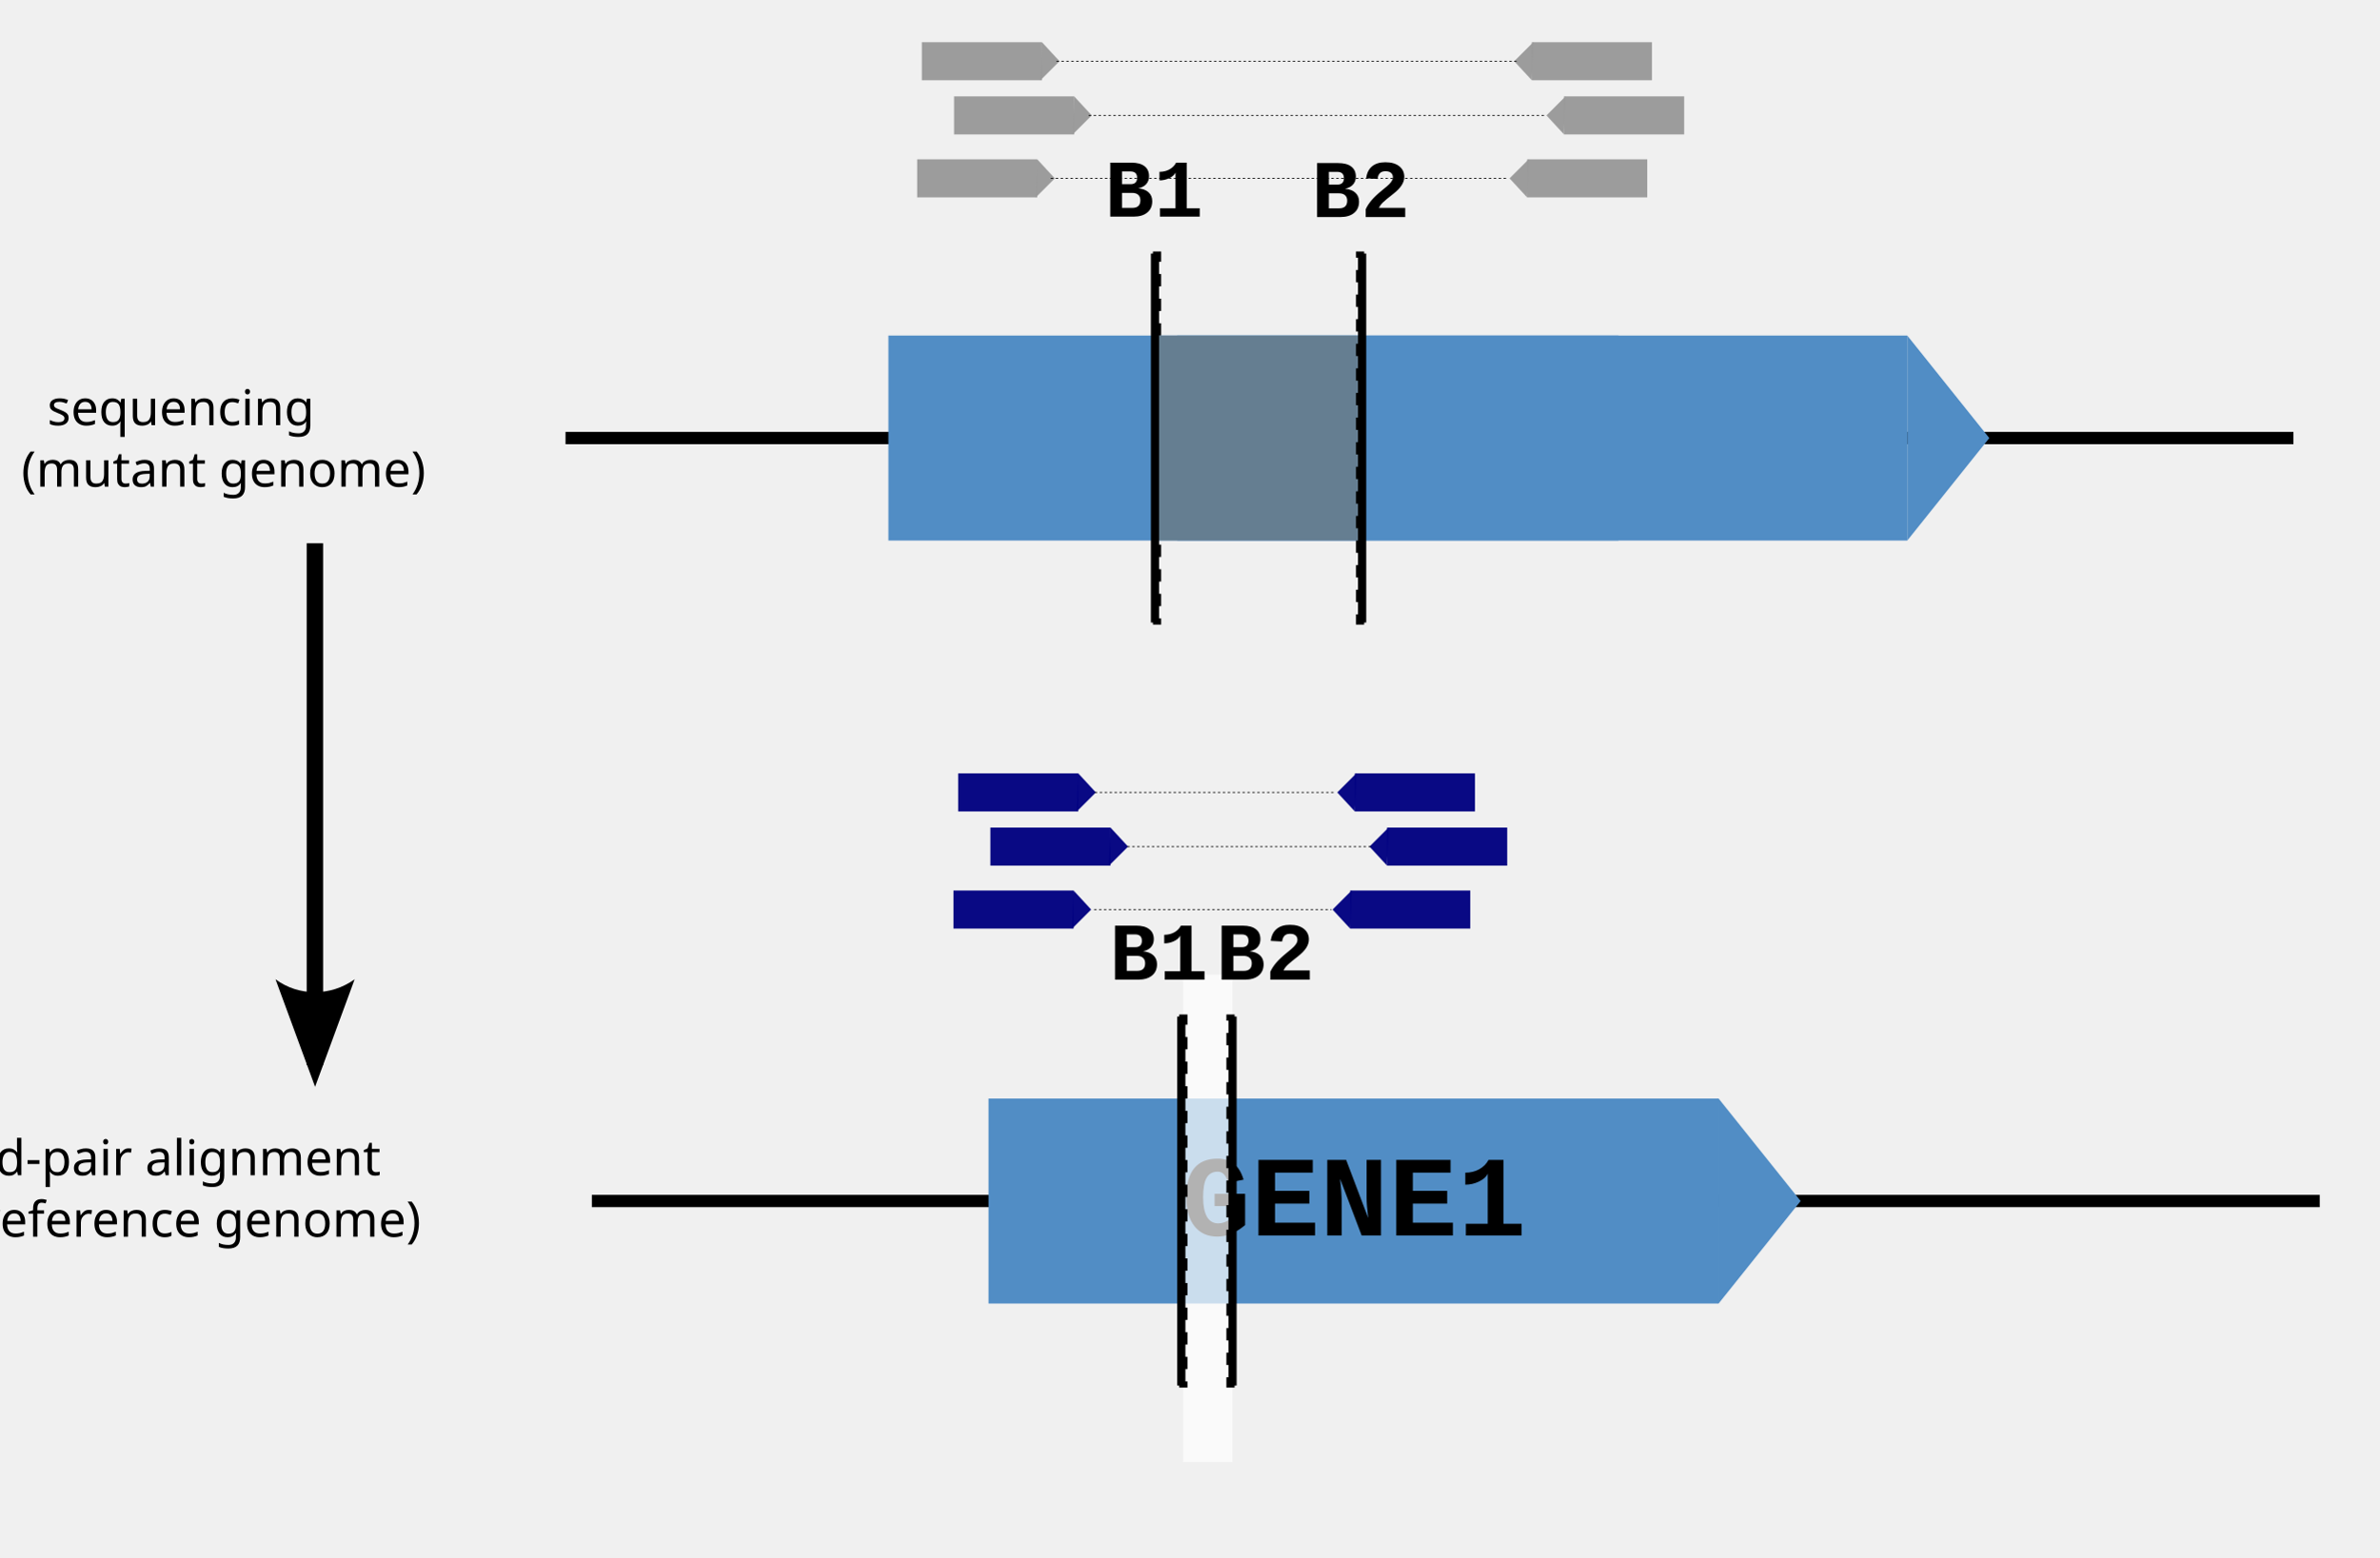
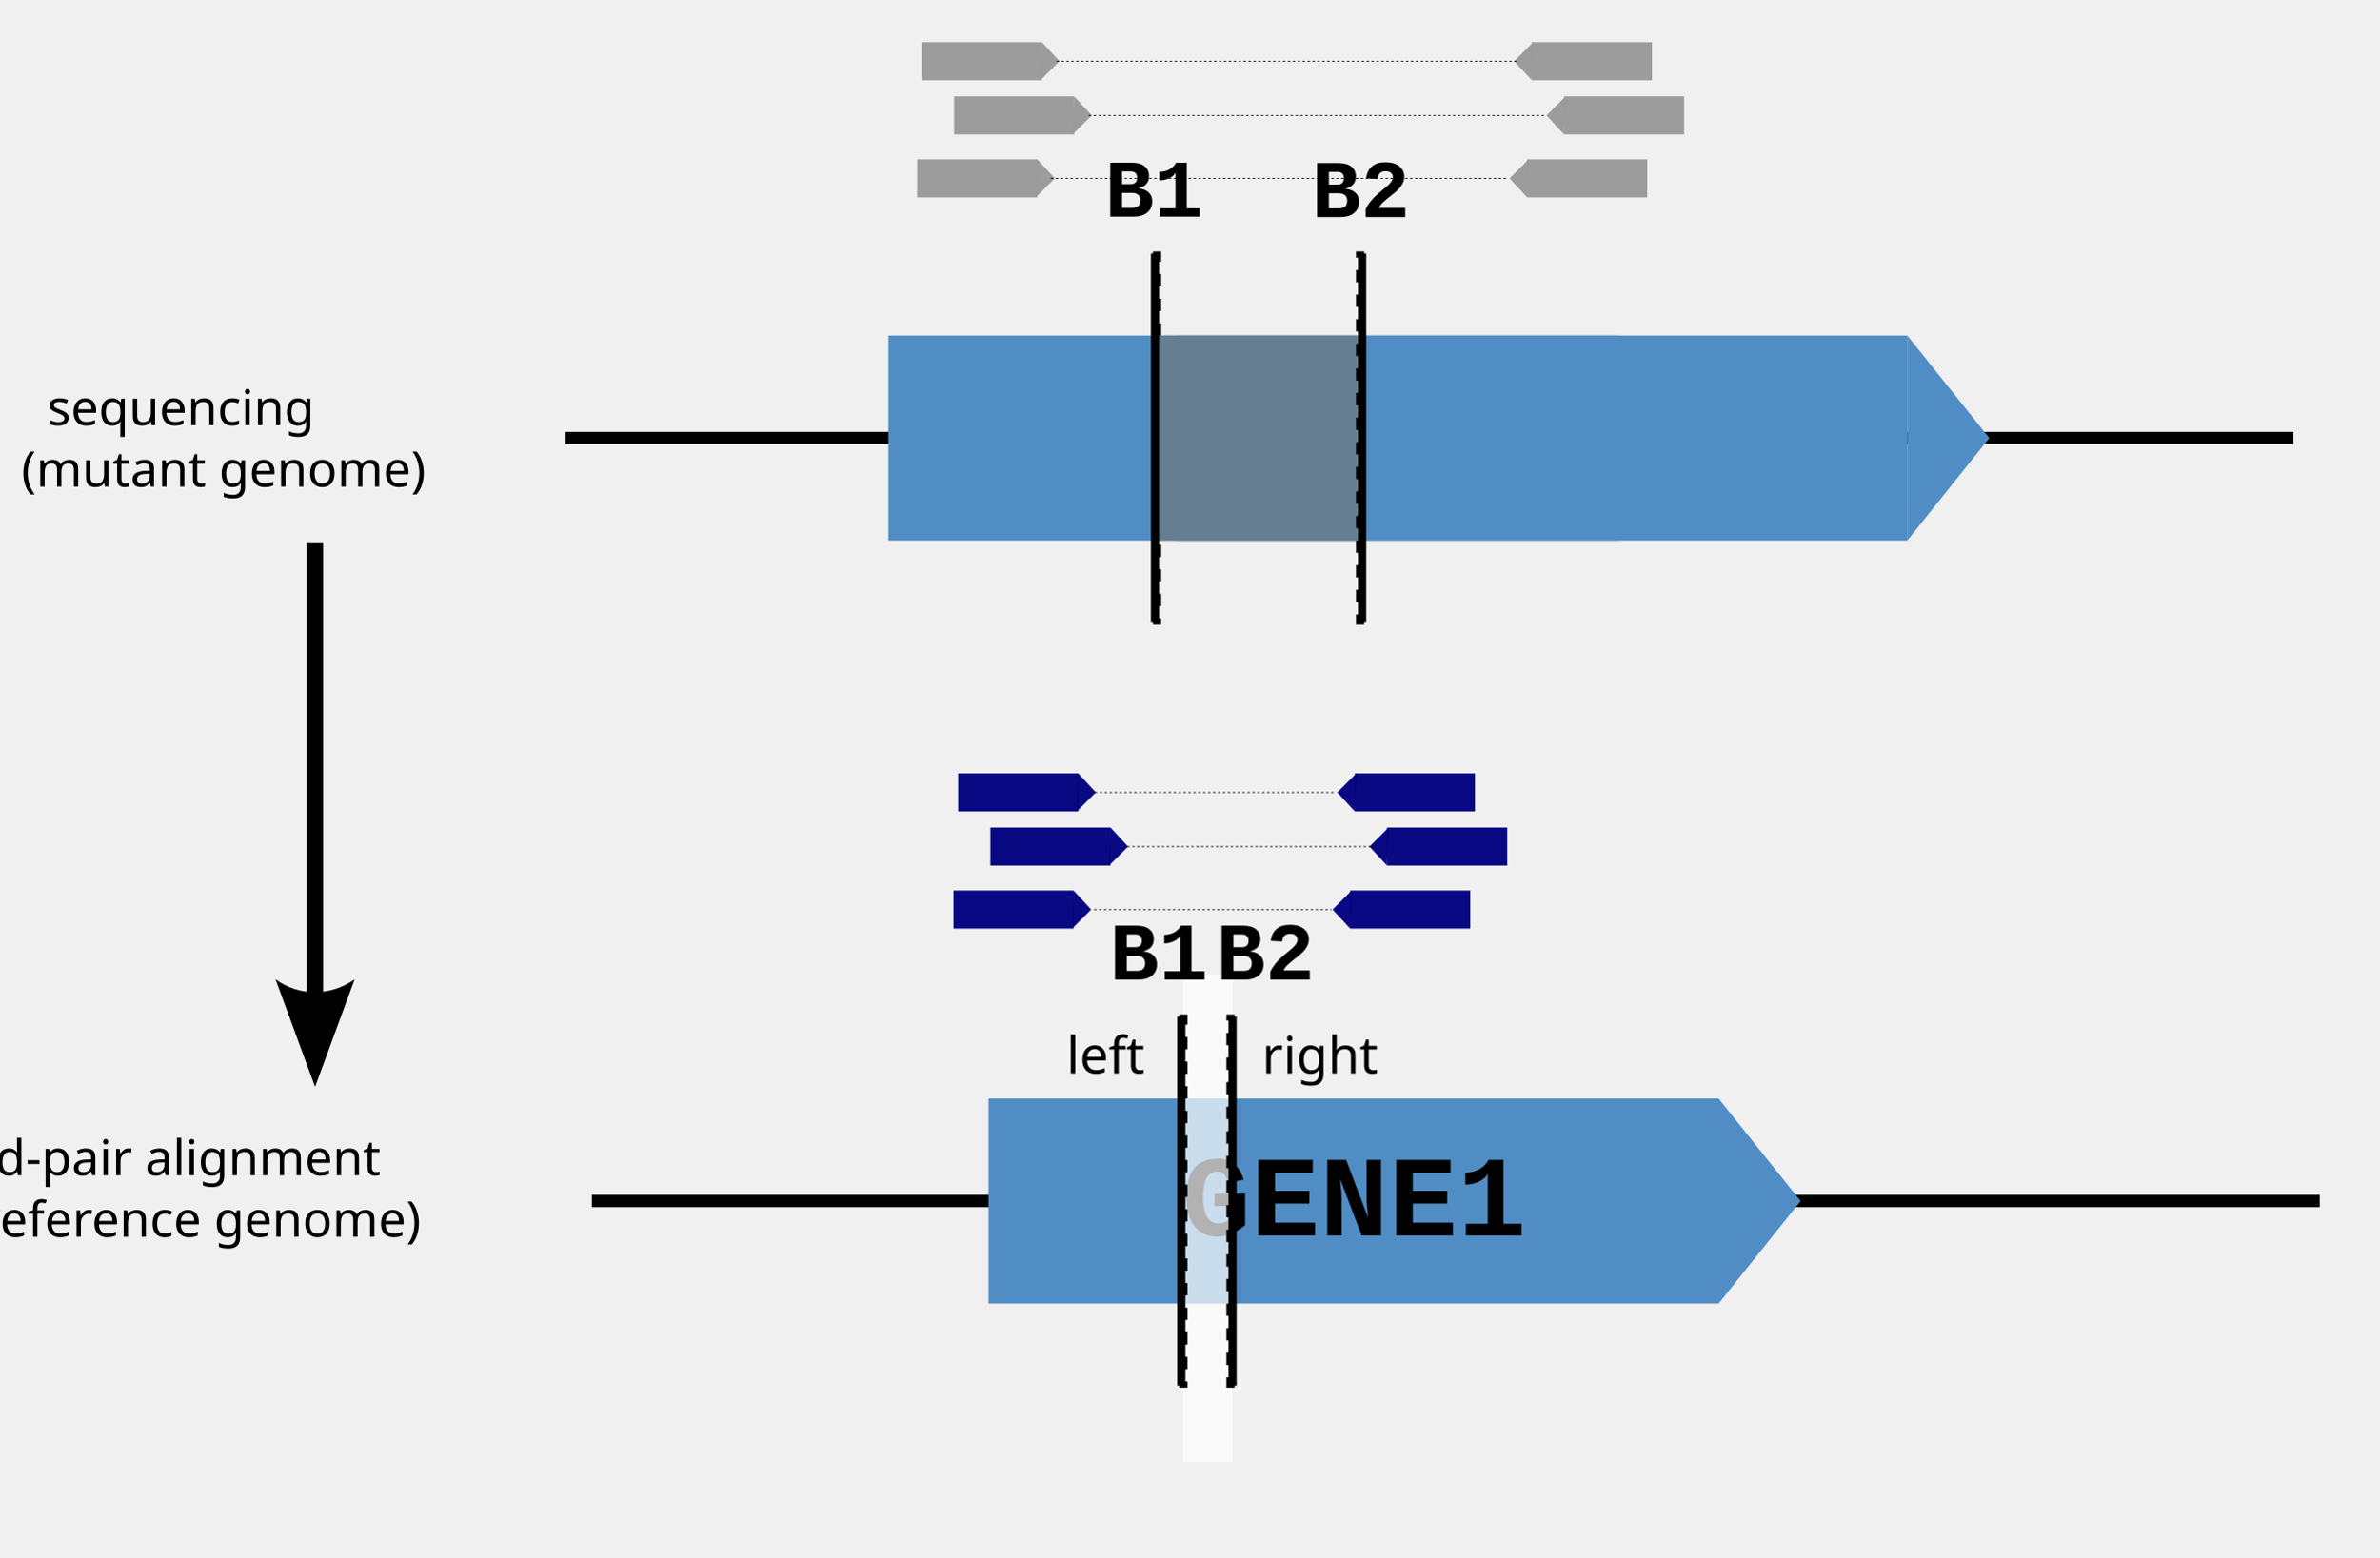
<svg xmlns="http://www.w3.org/2000/svg" width="580" height="380" id="svg12545" version="1.1">
  <defs id="defs12547">
    <marker orient="auto" refY="0.0" refX="0.0" id="Arrow2Mend" style="overflow:visible;">
      <path id="path14577" style="font-size:12.0;fill-rule:evenodd;stroke-width:0.625;stroke-linejoin:round;" d="M 8.719,4.034 L -2.207,0.016 L 8.719,-4.002 C 6.973,-1.63 6.983,1.616 8.719,4.034 z " transform="scale(0.6) rotate(180) translate(0,0)" />
    </marker>
    <marker orient="auto" refY="0.0" refX="0.0" id="Arrow2Lend" style="overflow:visible;">
      <path id="path14571" style="font-size:12.0;fill-rule:evenodd;stroke-width:0.625;stroke-linejoin:round;" d="M 8.719,4.034 L -2.207,0.016 L 8.719,-4.002 C 6.973,-1.63 6.983,1.616 8.719,4.034 z " transform="scale(1.1) rotate(180) translate(1,0)" />
    </marker>
  </defs>
  <g id="layer1" transform="translate(-43.60548,-6.627683)">
    <rect id="rect5199-3-4" y="111.972" x="181.481" width="421.254" height="3" class="scaffold" style="fill:#000000" />
    <g id="g15559" transform="translate(0,0.6969691)">
      <rect id="rect5203-7-8-2" y="87.775" x="330.595" width="178" height="50" style="fill:#518dc5" />
      <polyline transform="translate(330.5954,87.77482)" id="polyline5205-0-0-9" points="178.0,0 198.0,25.0 178.0,50" style="fill:#518dc5" />
    </g>
    <text id="text5207-4" y="179.921" x="399.088" style="font-size:28px;font-weight:bold;text-anchor:middle;fill:#000000;font-family:'consolas, courier new, monospace'" class="label" />
    <rect id="rect5199-3" y="298.076" x="187.891" width="421.254" height="3" class="scaffold" style="fill:#000000" />
    <rect style="fill:#518dc5" height="50" width="178" x="284.6" y="274.576" id="rect5203-7" />
    <polyline style="fill:#518dc5" points="178.0,0 198.0,25.0 178.0,50" id="polyline5205-0" transform="translate(284.5995,274.5757)" />
    <text class="label" style="font-size:28px;font-weight:bold;text-anchor:middle;fill:#000000;font-family:'consolas, courier new, monospace'" x="373.743" y="307.976" id="text5207-4-8">GENE1</text>
    <rect style="opacity:0.96;fill:#ffffff;fill-opacity:0.724;stroke:none" id="rect5495" width="12.02" height="118.922" x="332.055" y="244.334" />
    <text class="label" style="font-size:20px;font-weight:bold;text-anchor:middle;fill:#000000;font-family:'consolas, courier new, monospace'" x="352.091" y="245.576" id="text5223-7-1">B2</text>
    <g id="g12649" transform="matrix(-1,0,0,-1,739.0558,471.0962)">
      <rect id="rect5225-4-1" y="126.521" x="394.965" width="1" height="90" style="fill:none;stroke:#000000;stroke-dasharray:3, 3" />
      <line id="line5227-1-3" y2="126.521" y1="216.521" x2="394.965" x1="394.965" style="stroke:#000000;stroke-width:2" />
    </g>
    <g id="g13489" style="fill:#999999" transform="translate(168.6253,-41.15912)">
      <rect y="86.648" x="98.571" height="9.286" width="29.286" id="rect12713" style="opacity:0.96;fill:#999999;fill-opacity:1;stroke:none" />
      <path id="path12715" d="M 127.857,86.648 132.143,91.291 127.5,95.934" style="opacity:0.96;fill:#999999;stroke:none" />
    </g>
    <g transform="matrix(-1,0,0,-1,543.7682,141.4224)" id="g13489-3" style="fill:#999999">
      <rect y="86.648" x="98.571" height="9.286" width="29.286" id="rect12713-4" style="opacity:0.96;fill:#999999;fill-opacity:1;stroke:none" />
      <path id="path12715-2" d="M 127.857,86.648 132.143,91.291 127.5,95.934" style="opacity:0.96;fill:#999999;stroke:none" />
    </g>
    <path style="fill:none;stroke:#000000;stroke-width:0.2;stroke-linecap:butt;stroke-linejoin:miter;stroke-miterlimit:4;stroke-opacity:1;stroke-dasharray:0.6,0.6;stroke-dashoffset:0" d="M 299.776,50.132 410.906,50.132" id="path13602" />
    <g id="g13489-2" style="fill:#999999" transform="translate(177.6253,-56.51627)">
      <rect y="86.648" x="98.571" height="9.286" width="29.286" id="rect12713-8" style="opacity:0.96;fill:#999999;fill-opacity:1;stroke:none" />
      <path id="path12715-8" d="M 127.857,86.648 132.143,91.291 127.5,95.934" style="opacity:0.96;fill:#999999;stroke:none" />
    </g>
    <g transform="matrix(-1,0,0,-1,552.7682,126.0652)" id="g13489-3-8" style="fill:#999999">
      <rect y="86.648" x="98.571" height="9.286" width="29.286" id="rect12713-4-1" style="opacity:0.96;fill:#999999;fill-opacity:1;stroke:none" />
      <path id="path12715-2-2" d="M 127.857,86.648 132.143,91.291 127.5,95.934" style="opacity:0.96;fill:#999999;stroke:none" />
    </g>
    <path style="fill:none;stroke:#000000;stroke-width:0.2;stroke-linecap:butt;stroke-linejoin:miter;stroke-miterlimit:4;stroke-opacity:1;stroke-dasharray:0.6,0.6;stroke-dashoffset:0" d="M 309.029,34.774 420.41,34.774" id="path13602-5" />
    <rect style="opacity:0.96;fill:#999999;fill-opacity:1;stroke:none" id="rect12713-0" width="29.286" height="9.286" x="268.34" y="16.917" />
    <path style="opacity:0.96;fill:#999999;stroke:none" d="M 297.625,16.917 301.911,21.56 297.268,26.203" id="path12715-4" />
    <rect style="opacity:0.96;fill:#999999;fill-opacity:1;stroke:none" id="rect12713-4-2" width="29.286" height="9.286" x="-446.34" y="-26.203" transform="scale(-1,-1)" />
    <path style="opacity:0.96;fill:#999999;stroke:none" d="M 417.054,26.203 412.768,21.56 417.411,16.917" id="path12715-2-24" />
    <path style="fill:none;stroke:#000000;stroke-width:0.2;stroke-linecap:butt;stroke-linejoin:miter;stroke-miterlimit:4;stroke-opacity:1;stroke-dasharray:0.6,0.6;stroke-dashoffset:0" d="M 301.172,21.56 413.311,21.56" id="path13602-7" />
    <g id="g13489-4" style="fill:#000080" transform="translate(177.4825,137.1901)">
      <rect y="86.648" x="98.571" height="9.286" width="29.286" id="rect12713-09" style="opacity:0.96;fill:#000080;fill-opacity:1;stroke:none" />
      <path id="path12715-7" d="M 127.857,86.648 132.143,91.291 127.5,95.934" style="opacity:0.96;fill:#000080;stroke:none" />
    </g>
    <g transform="matrix(-1,0,0,-1,500.6253,319.7716)" id="g13489-3-6" style="fill:#000080">
      <rect y="86.648" x="98.571" height="9.286" width="29.286" id="rect12713-4-4" style="opacity:0.96;fill:#000080;fill-opacity:1;stroke:none" />
      <path id="path12715-2-22" d="M 127.857,86.648 132.143,91.291 127.5,95.934" style="opacity:0.96;fill:#000080;stroke:none" />
    </g>
    <path style="fill:none;stroke:#000000;stroke-width:0.2;stroke-linecap:butt;stroke-linejoin:miter;stroke-miterlimit:4;stroke-opacity:1;stroke-dasharray:0.6,0.6;stroke-dashoffset:0" d="M 310.339,228.481 368.188,228.481" id="path13602-2" />
    <g id="g13489-2-5" style="fill:#000080" transform="translate(186.4825,121.833)">
      <rect y="86.648" x="98.571" height="9.286" width="29.286" id="rect12713-8-2" style="opacity:0.96;fill:#000080;fill-opacity:1;stroke:none" />
      <path id="path12715-8-6" d="M 127.857,86.648 132.143,91.291 127.5,95.934" style="opacity:0.96;fill:#000080;stroke:none" />
    </g>
    <g transform="matrix(-1,0,0,-1,509.6253,304.4145)" id="g13489-3-8-6" style="fill:#000080">
      <rect y="86.648" x="98.571" height="9.286" width="29.286" id="rect12713-4-1-6" style="opacity:0.96;fill:#000080;fill-opacity:1;stroke:none" />
      <path id="path12715-2-2-3" d="M 127.857,86.648 132.143,91.291 127.5,95.934" style="opacity:0.96;fill:#000080;stroke:none" />
    </g>
    <path style="fill:none;stroke:#000000;stroke-width:0.2;stroke-linecap:butt;stroke-linejoin:miter;stroke-miterlimit:4;stroke-opacity:1;stroke-dasharray:0.6,0.6;stroke-dashoffset:0" d="M 318.434,213.124 378.05,213.124" id="path13602-5-4" />
    <g id="g13489-7-9" style="fill:#000080" transform="translate(178.6253,108.6187)">
      <rect y="86.648" x="98.571" height="9.286" width="29.286" id="rect12713-0-9" style="opacity:0.96;fill:#000080;fill-opacity:1;stroke:none" />
      <path id="path12715-4-5" d="M 127.857,86.648 132.143,91.291 127.5,95.934" style="opacity:0.96;fill:#000080;stroke:none" />
    </g>
    <g transform="matrix(-1,0,0,-1,501.7682,291.2002)" id="g13489-3-5-7" style="fill:#000080">
      <rect y="86.648" x="98.571" height="9.286" width="29.286" id="rect12713-4-2-2" style="opacity:0.96;fill:#000080;fill-opacity:1;stroke:none" />
      <path id="path12715-2-24-2" d="M 127.857,86.648 132.143,91.291 127.5,95.934" style="opacity:0.96;fill:#000080;stroke:none" />
    </g>
    <path style="fill:none;stroke:#000000;stroke-width:0.2;stroke-linecap:butt;stroke-linejoin:miter;stroke-miterlimit:4;stroke-opacity:1;stroke-dasharray:0.6,0.6;stroke-dashoffset:0" d="M 310.515,199.909 369.226,199.909" id="path13602-7-9" />
    <text xml:space="preserve" style="font-size:40px;font-style:normal;font-weight:normal;fill:#000000;fill-opacity:1;stroke:none;font-family:sans;-inkscape-font-specification:sans" x="124.107" y="110.323" id="text14338">
      <tspan id="tspan14340" x="124.107" y="110.323" style="font-size:12px;text-align:center;text-anchor:middle">sequencing</tspan>
      <tspan x="124.107" y="125.323" style="font-size:12px;text-align:center;text-anchor:middle" id="tspan14456">(mutant genome)</tspan>
    </text>
    <text xml:space="preserve" style="font-size:40px;font-style:normal;font-weight:normal;fill:#000000;fill-opacity:1;stroke:none;font-family:sans;-inkscape-font-specification:sans" x="116.741" y="293.291" id="text14338-5">
      <tspan x="116.741" y="293.291" style="font-size:12px;text-align:center;text-anchor:middle" id="tspan14367">read-pair alignment</tspan>
      <tspan x="116.741" y="308.291" style="font-size:12px;text-align:center;text-anchor:middle" id="tspan14460">(reference genome)</tspan>
    </text>
    <path style="fill:none;stroke:#000000;stroke-width:4;stroke-linecap:butt;stroke-linejoin:miter;stroke-opacity:1;marker-end:url(#Arrow2Mend);stroke-miterlimit:4;stroke-dasharray:none" d="M 76.772,132.513 76.772,259.792" id="path14545" transform="translate(43.60548,6.627683)" />
    <g id="g5221-9" transform="translate(331.5995,224.5757)" class="breakpoint">
      <text id="text5223-7" y="21" x="-5.5" style="font-size:20px;font-weight:bold;text-anchor:middle;fill:#000000;font-family:'consolas, courier new, monospace'" class="label">B1</text>
      <rect id="rect5225-4" y="30" x="0" width="1" height="90" style="fill:none;stroke:#000000;stroke-dasharray:3, 3" />
      <line id="line5227-1" y2="120" y1="30" x2="0" x1="0" style="stroke:#000000;stroke-width:2" />
    </g>
    <rect style="fill:#518dc5" height="50" width="178" x="260.189" y="88.472" id="rect5203-7-8" />
    <text class="label" style="font-size:20px;font-weight:bold;text-anchor:middle;fill:#000000;font-family:'consolas, courier new, monospace'" x="375.362" y="59.574" id="text5223-7-1-1">B2</text>
    <text class="label" style="font-size:20px;font-weight:bold;text-anchor:middle;fill:#000000;font-family:'consolas, courier new, monospace'" x="324.94" y="59.472" id="text5223-7-5">B1</text>
    <rect style="fill:none;stroke:#000000;stroke-dasharray:3, 3" height="90" width="1" x="325.189" y="68.472" id="rect5225-4-10" />
    <rect style="fill:#657e91" height="50" width="50.302" x="325.75" y="88.472" id="rect5203-7-8-5" />
    <g id="g12649-7" transform="matrix(-1,0,0,-1,770.6456,284.9923)">
      <rect id="rect5225-4-1-3" y="126.521" x="394.965" width="1" height="90" style="fill:none;stroke:#000000;stroke-dasharray:3, 3" />
      <line id="line5227-1-3-0" y2="126.521" y1="216.521" x2="394.965" x1="394.965" style="stroke:#000000;stroke-width:2" />
    </g>
    <line style="stroke:#000000;stroke-width:2" x1="325.189" x2="325.189" y1="68.472" y2="158.472" id="line5227-1-6" />
+     <text xml:space="preserve" style="font-style:normal;font-weight:normal;font-size:17.5px;line-height:125%;font-family:sans-serif;letter-spacing:0px;word-spacing:0px;fill:#000000;fill-opacity:1;stroke:none;stroke-width:1px;stroke-linecap:butt;stroke-linejoin:miter;stroke-opacity:1" x="303.595" y="268.44" id="text4664">
+       <tspan id="tspan4666" x="303.595" y="268.44" style="font-size:12.5px">left</tspan>
+     </text>
+     <text xml:space="preserve" style="font-style:normal;font-weight:normal;font-size:17.5px;line-height:125%;font-family:sans-serif;letter-spacing:0px;word-spacing:0px;fill:#000000;fill-opacity:1;stroke:none;stroke-width:1px;stroke-linecap:butt;stroke-linejoin:miter;stroke-opacity:1" x="351.257" y="268.44" id="text4664-4">
+       <tspan id="tspan4666-7" x="351.257" y="268.44" style="font-size:12.5px">right</tspan>
+     </text>
  </g>
</svg>
